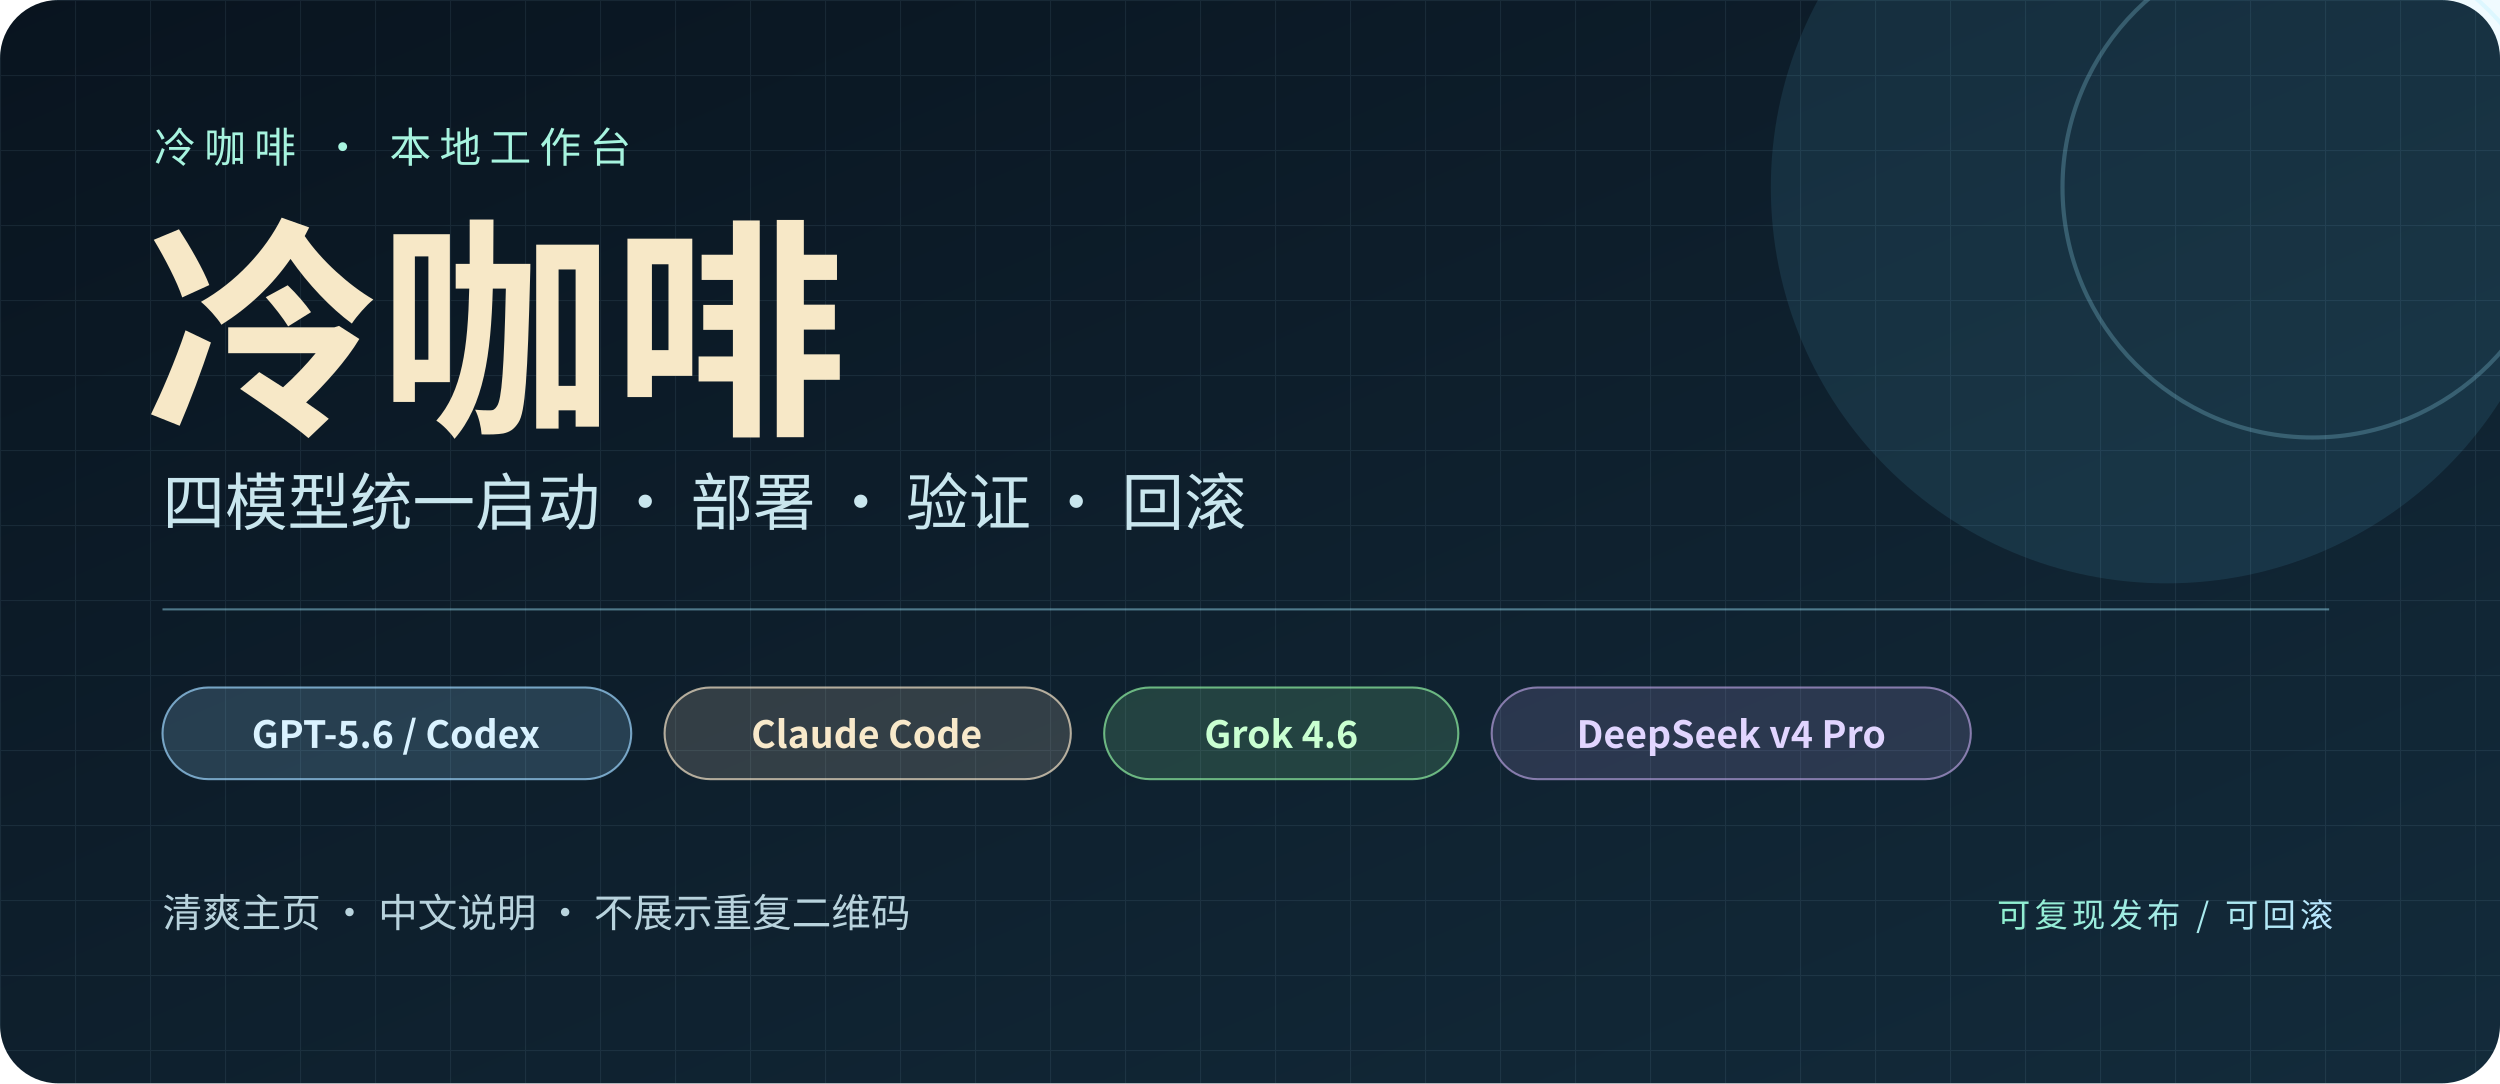
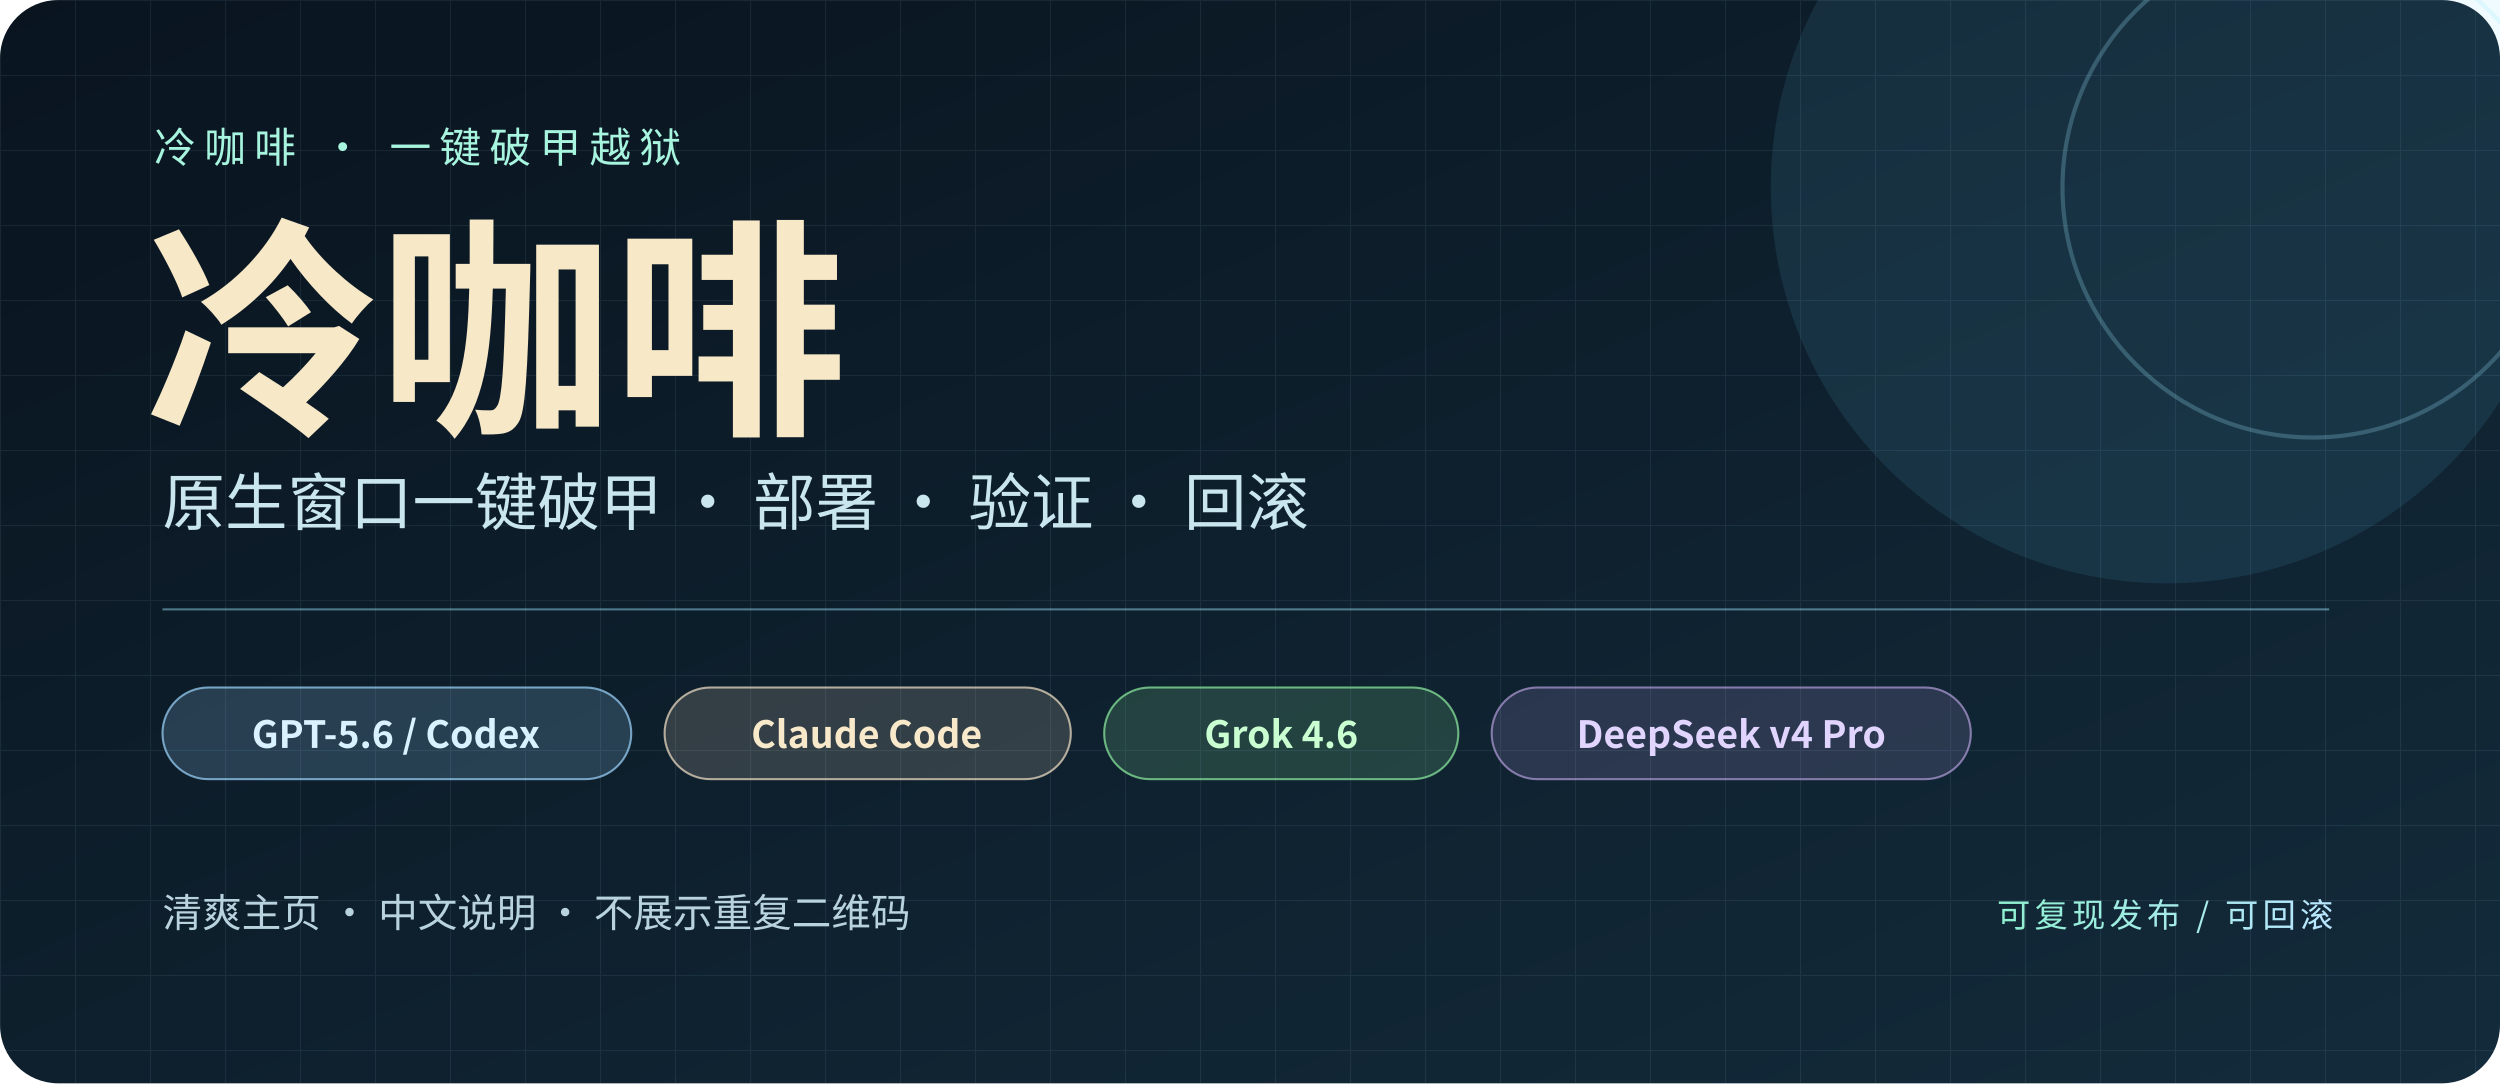
<svg xmlns="http://www.w3.org/2000/svg" viewBox="0 0 1200 520" role="img" aria-labelledby="title desc">
  <defs>
    <linearGradient id="bg" x1="0" y1="0" x2="1" y2="1">
      <stop offset="0" stop-color="#09141f" />
      <stop offset="1" stop-color="#132b3b" />
    </linearGradient>
    <linearGradient id="mint" x1="0" y1="0" x2="1" y2="0">
      <stop offset="0" stop-color="#8ff0d0" />
      <stop offset="1" stop-color="#b9e6ff" />
    </linearGradient>
    <pattern id="grid" width="36" height="36" patternUnits="userSpaceOnUse">
      <path d="M36 0H0V36" fill="none" stroke="#b9e6ff" stroke-opacity=".08" />
    </pattern>
  </defs>
  <rect width="1200" height="520" rx="28" fill="url(#bg)" />
  <rect width="1200" height="520" rx="28" fill="url(#grid)" />
  <circle cx="1040" cy="90" r="190" fill="#66d9ff" opacity=".10" />
  <circle cx="1110" cy="90" r="120" fill="none" stroke="#9fe9ff" stroke-opacity=".24" stroke-width="2" />
  <g font-family="Microsoft YaHei,Noto Sans CJK SC,Segoe UI,sans-serif">
-     <text x="74" y="78" fill="#a7f4df" font-size="20" letter-spacing="4">冷咖啡 · 本地工作台</text>
+     <text x="74" y="78" fill="#a7f4df" font-size="20" letter-spacing="4">冷咖啡 · 一键破甲越狱</text>
    <text x="70" y="200" fill="#f7e8c7" font-size="112" font-weight="700">冷咖啡</text>
-     <text x="78" y="252" fill="#c9e6ee" font-size="30">四模型统一启动 · 部署 · 验证 · 回滚</text>
+     <text x="78" y="252" fill="#c9e6ee" font-size="30">原生窗口一键破甲 · 部署 · 验证 · 回滚</text>
    <rect x="78" y="292" width="1040" height="1" fill="#9fe9ff" opacity=".45" />
    <g font-size="18" font-weight="700">
      <rect x="78" y="330" width="225" height="44" rx="22" fill="#9fd8ff" fill-opacity=".18" stroke="#9fd8ff" stroke-opacity=".7" />
      <text x="190" y="359" text-anchor="middle" fill="#d9f2ff">GPT-5.6 / Codex</text>
      <rect x="319" y="330" width="195" height="44" rx="22" fill="#f4e3c8" fill-opacity=".16" stroke="#f4e3c8" stroke-opacity=".7" />
      <text x="416" y="359" text-anchor="middle" fill="#f8e9ca">Claude Code</text>
      <rect x="530" y="330" width="170" height="44" rx="22" fill="#8ff0a1" fill-opacity=".16" stroke="#8ff0a1" stroke-opacity=".7" />
      <text x="615" y="359" text-anchor="middle" fill="#c9ffd1">Grok 4.6</text>
      <rect x="716" y="330" width="230" height="44" rx="22" fill="#b39ddb" fill-opacity=".17" stroke="#b39ddb" stroke-opacity=".7" />
      <text x="831" y="359" text-anchor="middle" fill="#e1d5ff">DeepSeek v4 Pro</text>
    </g>
    <text x="78" y="445" fill="#b8d3dd" font-size="19">清爽主页 · 中文说明 · 不展示重复二维码</text>
    <text x="1120" y="445" text-anchor="end" fill="url(#mint)" font-size="16" letter-spacing="2">可复现发布 / 可回滚</text>
  </g>
</svg>
